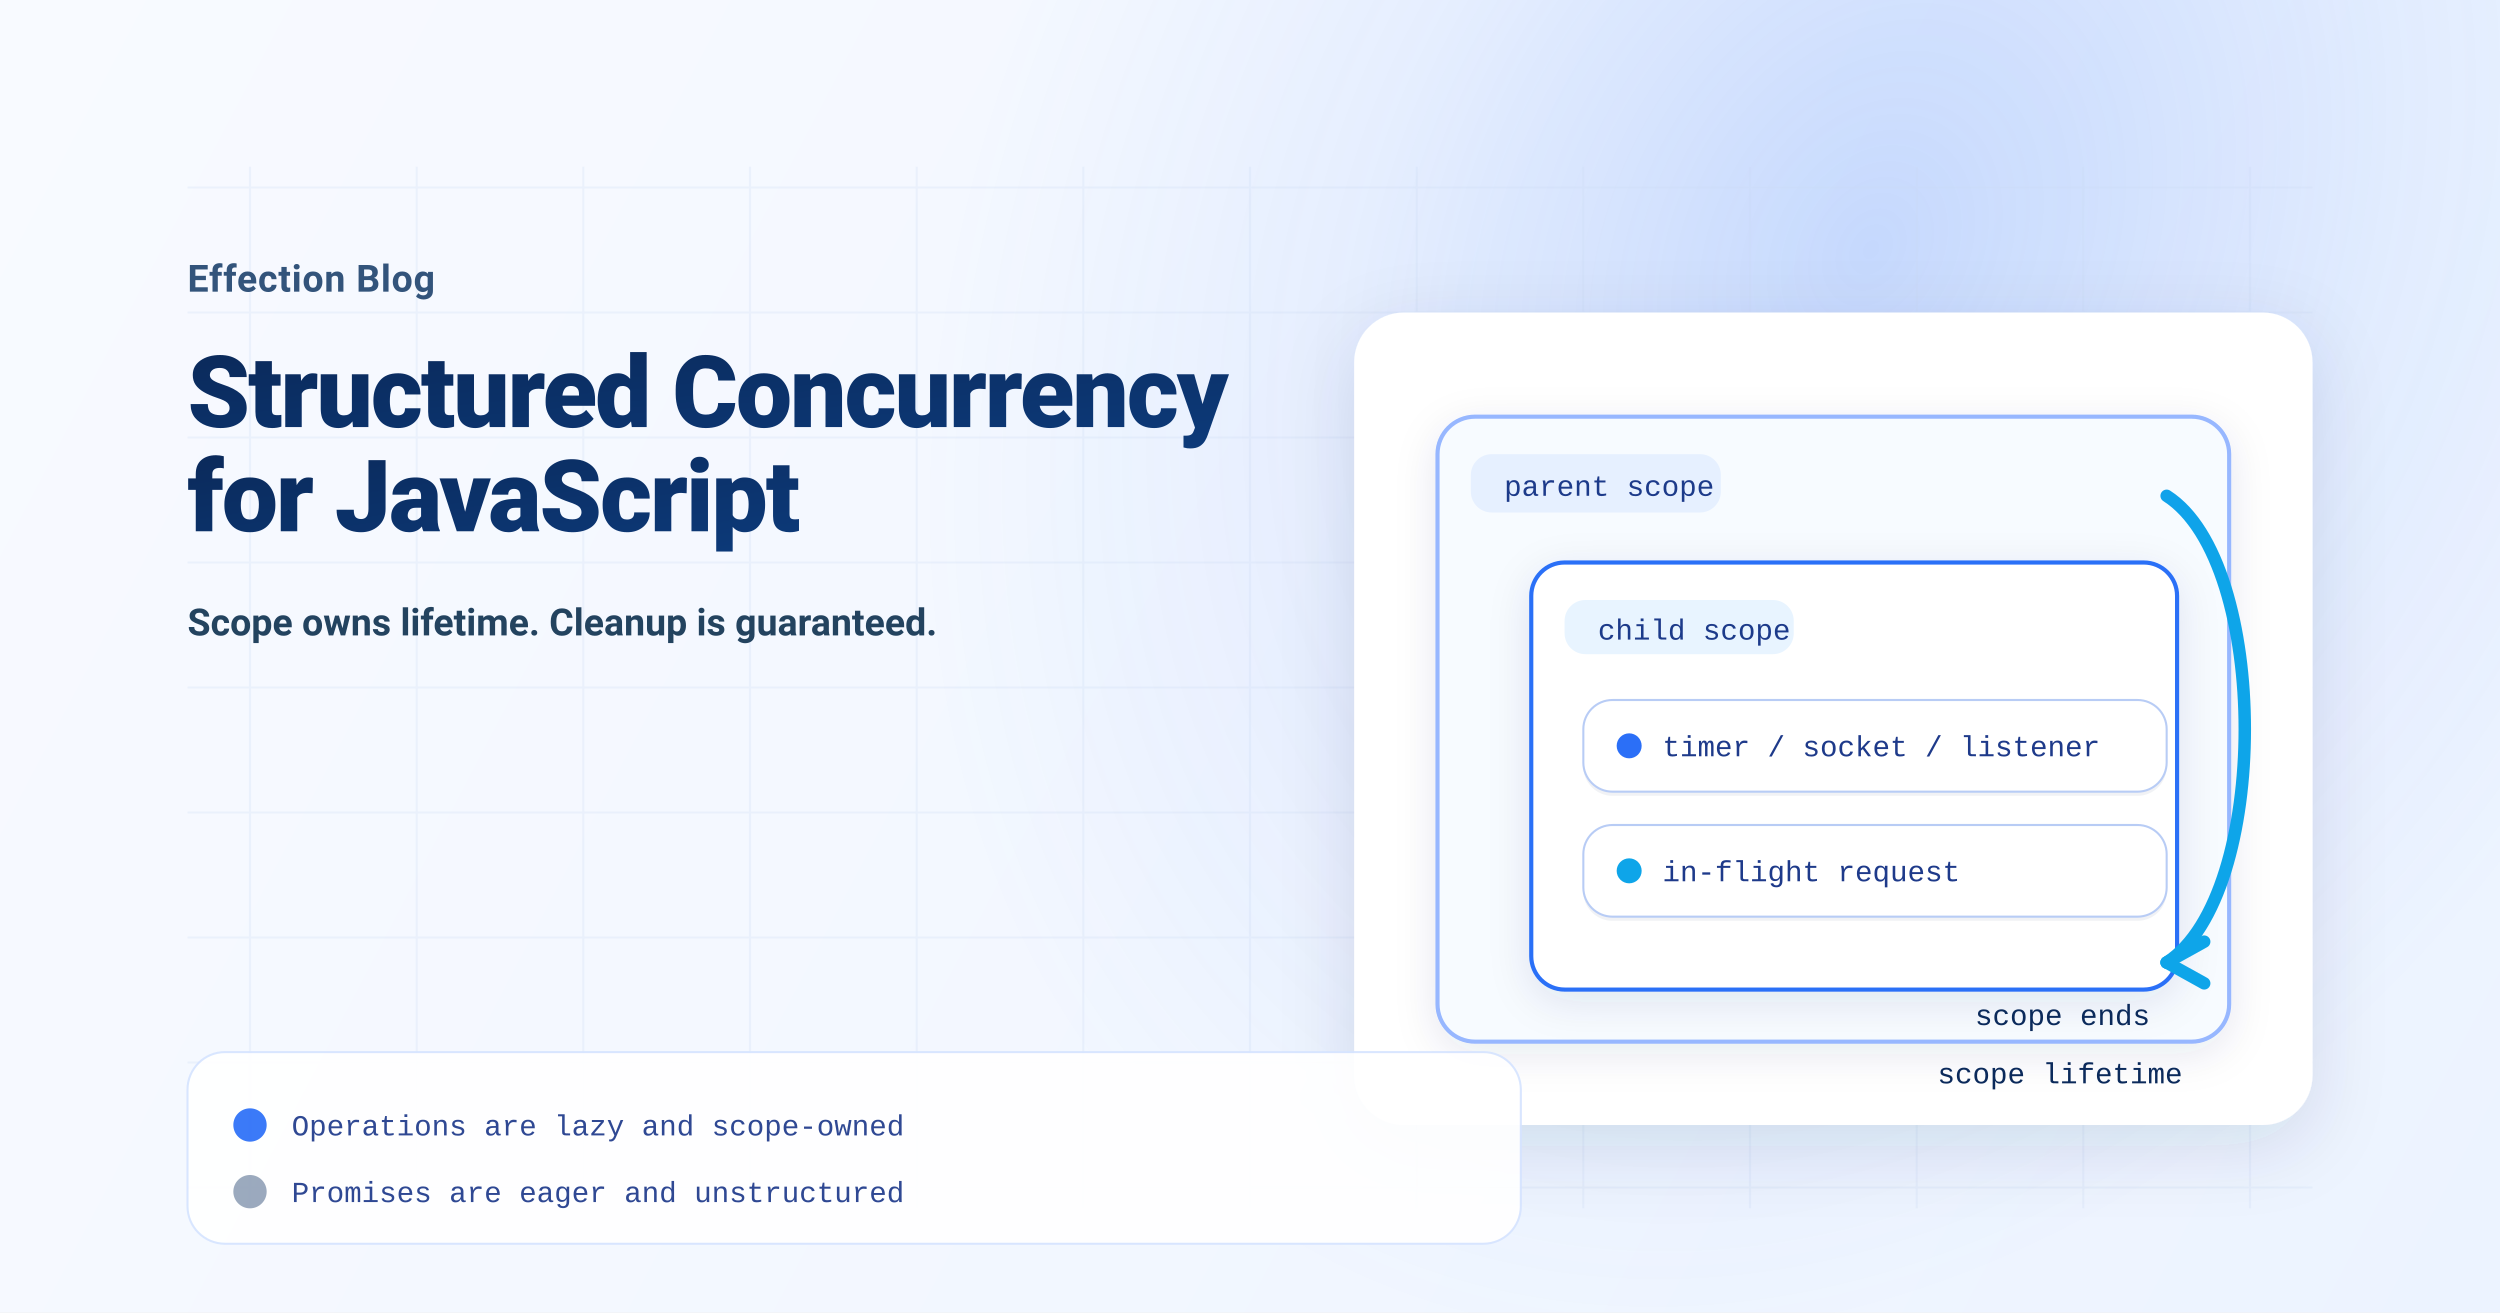
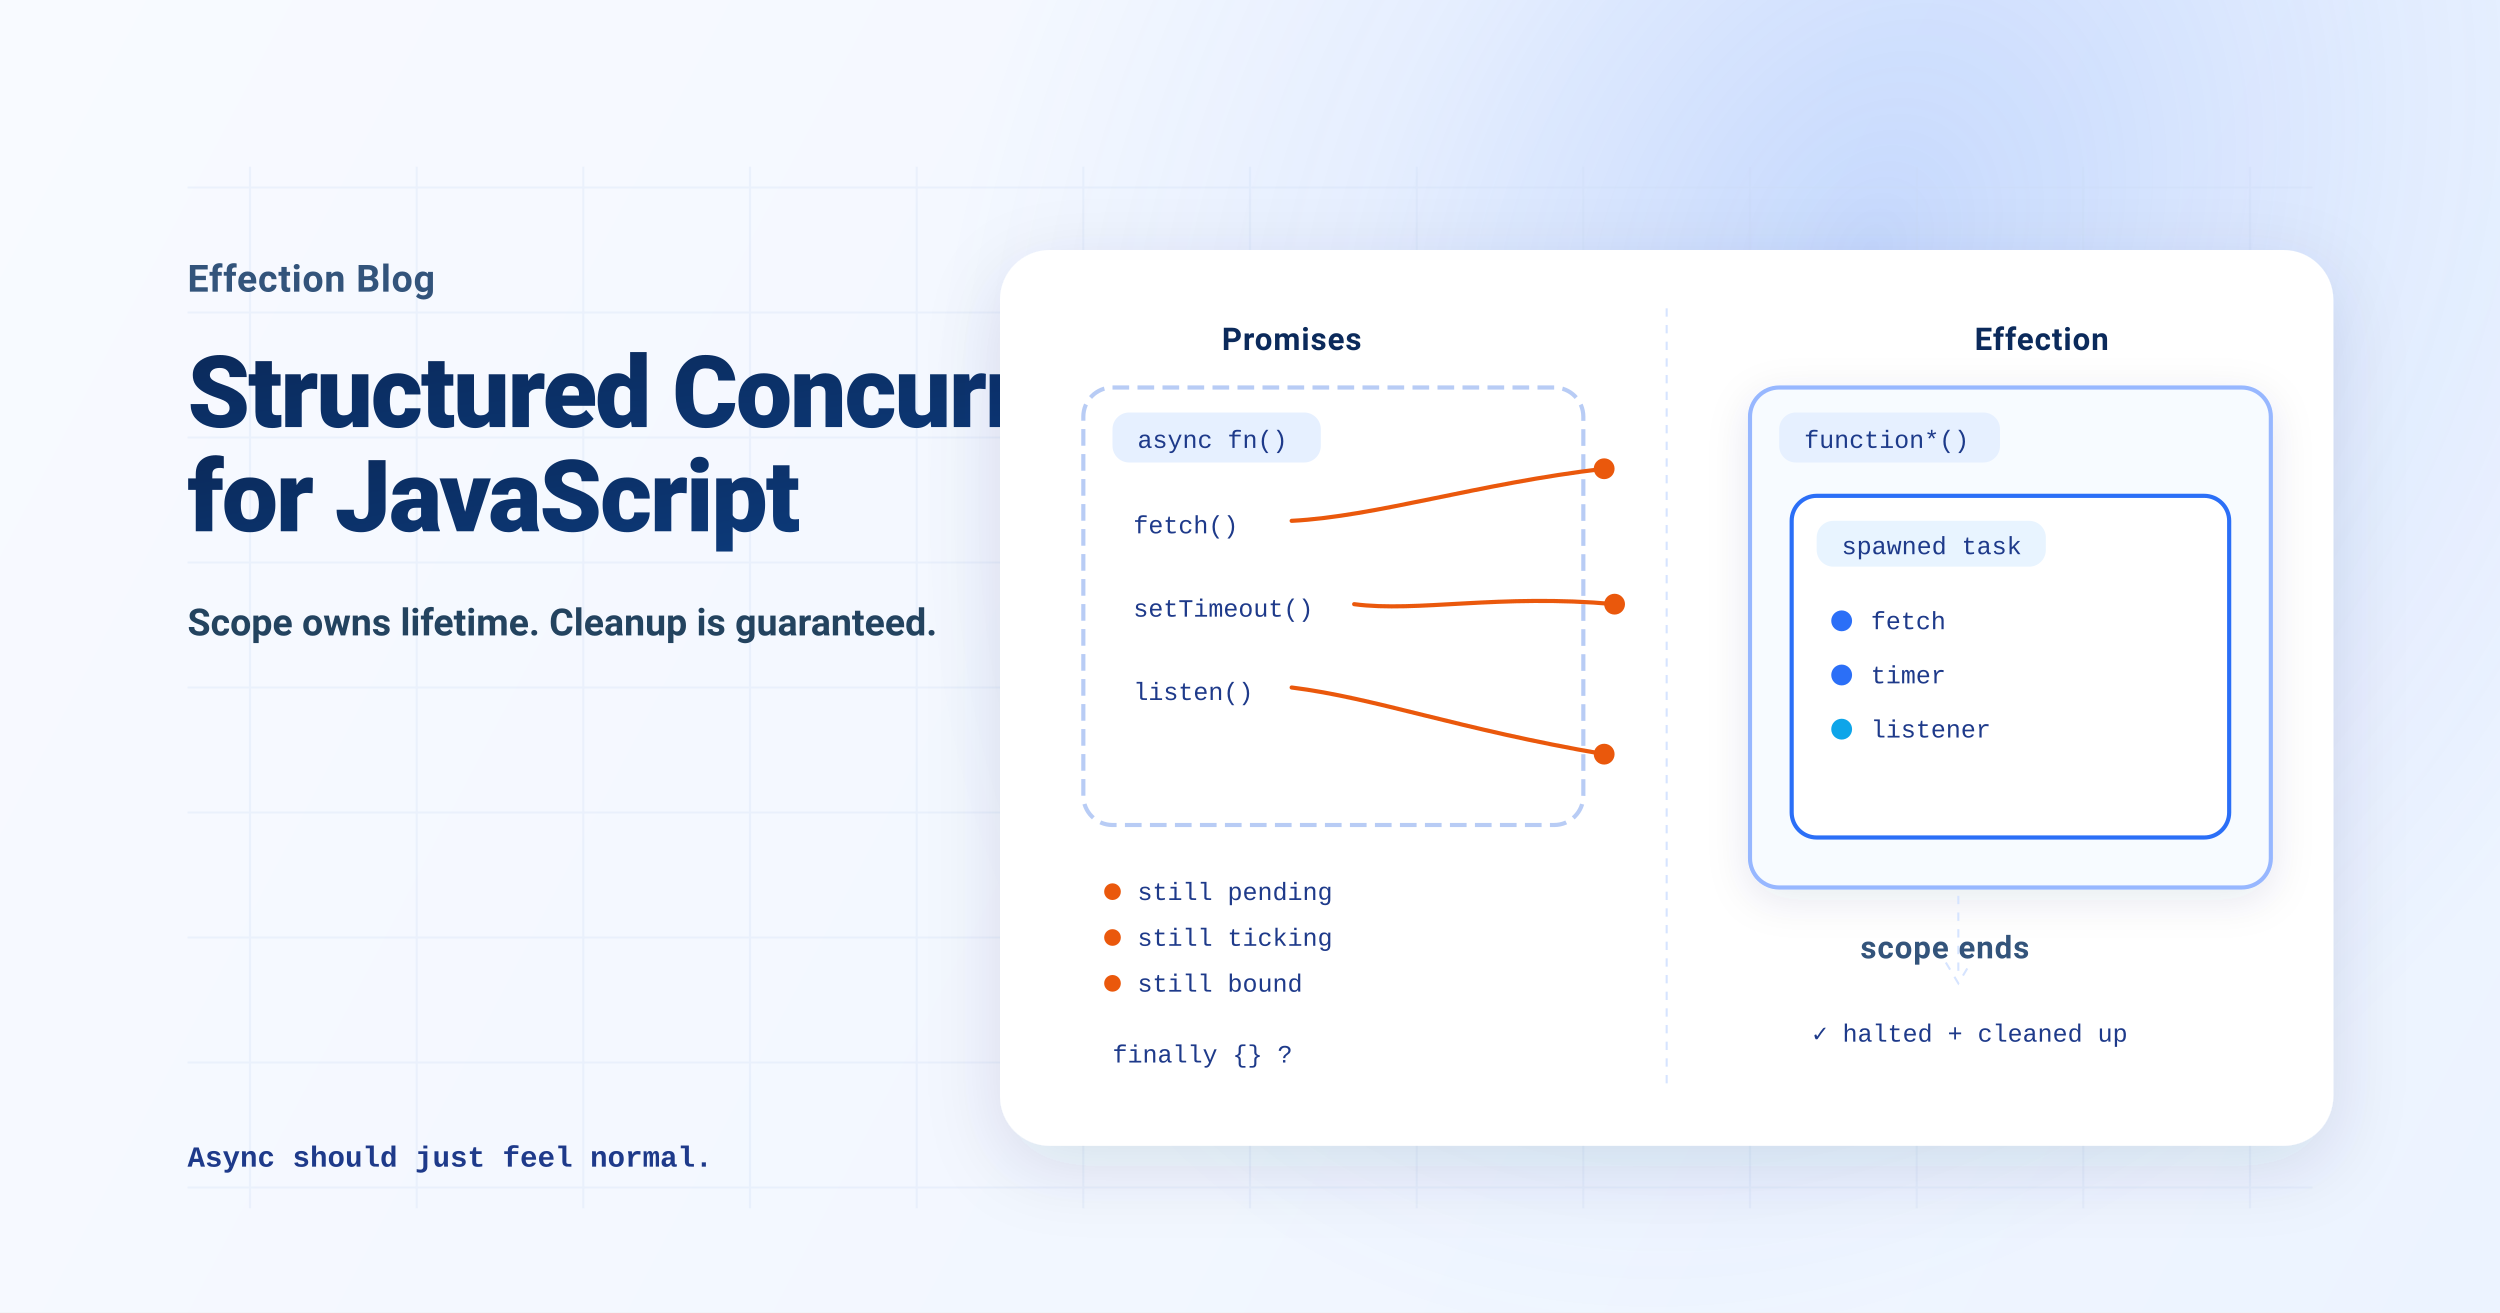
- <svg xmlns="http://www.w3.org/2000/svg" width="1200" height="630" viewBox="0 0 1200 630" fill="none" role="img" aria-label="Structured Concurrency for JavaScript - scope owns lifetime">
+ <svg xmlns="http://www.w3.org/2000/svg" width="1200" height="630" viewBox="0 0 1200 630" fill="none" role="img" aria-label="Structured Concurrency for JavaScript — Promises leak work out of bounds, Effection keeps everything inside the scope">
  <defs>
    <linearGradient id="bg-light-grad" x1="0" y1="0" x2="1200" y2="630" gradientUnits="userSpaceOnUse">
      <stop offset="0" stop-color="#F8FAFF" />
      <stop offset="0.55" stop-color="#F2F7FF" />
      <stop offset="1" stop-color="#ECF3FF" />
    </linearGradient>
    <radialGradient id="glow-light-grad" cx="0" cy="0" r="1" gradientUnits="userSpaceOnUse" gradientTransform="translate(900 120) rotate(120) scale(560 420)">
      <stop offset="0" stop-color="#2B6FF7" stop-opacity="0.22" />
      <stop offset="0.55" stop-color="#2B6FF7" stop-opacity="0.07" />
      <stop offset="1" stop-color="#2B6FF7" stop-opacity="0" />
    </radialGradient>
    <radialGradient id="glow-dark-grad" cx="0" cy="0" r="1" gradientUnits="userSpaceOnUse" gradientTransform="translate(900 120) rotate(120) scale(560 420)">
      <stop offset="0" stop-color="#60A5FA" stop-opacity="0.10" />
      <stop offset="0.55" stop-color="#60A5FA" stop-opacity="0.03" />
      <stop offset="1" stop-color="#60A5FA" stop-opacity="0" />
    </radialGradient>
    <linearGradient id="ink" x1="0" y1="0" x2="1" y2="1">
      <stop offset="0" stop-color="#0B2A5B" />
      <stop offset="1" stop-color="#0C3A7A" />
    </linearGradient>
-     <linearGradient id="accent" x1="340" y1="190" x2="930" y2="520" gradientUnits="userSpaceOnUse">
-       <stop offset="0" stop-color="#2B6FF7" />
-       <stop offset="1" stop-color="#0EA5E9" />
-     </linearGradient>
-     <linearGradient id="accent-dark" x1="340" y1="190" x2="930" y2="520" gradientUnits="userSpaceOnUse">
-       <stop offset="0" stop-color="#60A5FA" />
-       <stop offset="1" stop-color="#0EA5E9" />
-     </linearGradient>
    <filter id="softShadow-light" x="-40" y="-40" width="1280" height="710" filterUnits="userSpaceOnUse" color-interpolation-filters="sRGB">
      <feDropShadow dx="0" dy="10" stdDeviation="18" flood-color="#0B2A5B" flood-opacity="0.12" />
    </filter>
    <filter id="softShadow-dark" x="-40" y="-40" width="1280" height="710" filterUnits="userSpaceOnUse" color-interpolation-filters="sRGB">
      <feDropShadow dx="0" dy="10" stdDeviation="18" flood-color="#000000" flood-opacity="0.25" />
    </filter>
    <filter id="tinyShadow-light" x="-40" y="-40" width="1280" height="710" filterUnits="userSpaceOnUse" color-interpolation-filters="sRGB">
      <feDropShadow dx="0" dy="5" stdDeviation="10" flood-color="#0B2A5B" flood-opacity="0.10" />
    </filter>
    <filter id="tinyShadow-dark" x="-40" y="-40" width="1280" height="710" filterUnits="userSpaceOnUse" color-interpolation-filters="sRGB">
      <feDropShadow dx="0" dy="5" stdDeviation="10" flood-color="#000000" flood-opacity="0.20" />
    </filter>
    <style>
    /* ---- Font stacks ---- */
    .title {
      font-family: ui-sans-serif, system-ui, -apple-system, Segoe UI,
        Roboto, Helvetica, Arial, "Apple Color Emoji", "Segoe UI Emoji";
      font-size: 48px;
      font-weight: 800;
      letter-spacing: -0.02em;
    }
    .subtitle {
      font-family: ui-sans-serif, system-ui, -apple-system, Segoe UI,
        Roboto, Helvetica, Arial, "Apple Color Emoji", "Segoe UI Emoji";
      font-size: 18px;
      font-weight: 600;
      letter-spacing: 0.02em;
      text-transform: uppercase;
    }
    .caption {
      font-family: ui-sans-serif, system-ui, -apple-system, Segoe UI,
        Roboto, Helvetica, Arial, "Apple Color Emoji", "Segoe UI Emoji";
      font-size: 18px;
      font-weight: 600;
    }
    .mono {
      font-family: ui-monospace, SFMono-Regular, Menlo, Monaco, Consolas,
        "Liberation Mono", "Courier New", monospace;
      font-size: 14px;
+     }
+     .mono-sm {
+       font-family: ui-monospace, SFMono-Regular, Menlo, Monaco, Consolas,
+         "Liberation Mono", "Courier New", monospace;
+       font-size: 12px;
+     }
+     .label {
+       font-family: ui-sans-serif, system-ui, -apple-system, Segoe UI,
+         Roboto, Helvetica, Arial, "Apple Color Emoji", "Segoe UI Emoji";
+       font-size: 15px;
+       font-weight: 700;
+       letter-spacing: 0.03em;
+       text-transform: uppercase;
    }

    /* ---- Light mode (default) ---- */
    .bg-light       { display: block; }
    .bg-dark        { display: none; }
    .glow-light     { display: block; }
    .glow-dark      { display: none; }
    .shadow-light   { display: block; }
    .shadow-dark    { display: none; }
-     .arrow-light    { display: block; }
-     .arrow-dark     { display: none; }

    .grid           { opacity: 0.25; }
    .grid-line      { stroke: #C9D9F2; stroke-width: 1; }

    .card           { fill: #FFFFFF; }
+     .divider        { stroke: #D6E4FF; stroke-dasharray: 4 4; stroke-width: 1; }
+ 
+     /* Left side: Promises (broken) */
+     .dashed-boundary { stroke: #B8CCF5; stroke-width: 2; stroke-dasharray: 8 4;
+                        fill: none; }
+     .dashed-label   { fill: #E6F0FF; }
+     .leak-line      { stroke: #EA580C; stroke-width: 2; fill: none; }
+     .leak-dot       { fill: #EA580C; }
+     .leak-text      { fill: #EA580C; }
+     .uncertain-text { fill: #EA580C; }
+ 
+     /* Right side: Effection (structured) */
    .scope-parent   { fill: #F7FBFF; stroke: #97B7FF; stroke-width: 2; }
    .scope-label    { fill: #E6F0FF; }
    .scope-child    { fill: #FFFFFF; stroke: #2B6FF7; stroke-width: 2; }
    .scope-child-label { fill: #E8F4FF; }
-     .pill           { fill: #FFFFFF; stroke: #B8CCF5; stroke-width: 1; }
-     .pill-shadow    { fill: #0B2A5B; opacity: 0.06; }
-     .legend         { fill: #FFFFFF; stroke: #D6E4FF; stroke-width: 1; }
- 
+     .dot-primary    { fill: #2B6FF7; }
+     .dot-secondary  { fill: #0EA5E9; }
+     .check-text     { fill: #16A34A; }
+ 
+     /* Shared text */
    .title          { fill: url(#ink); }
    .subtitle       { fill: #33547B; }
    .caption        { fill: #23435F; }
    .mono           { fill: #1e3a8a; }
-     .mono-label     { fill: #0B2A5B; }
- 
-     .dot-primary    { fill: #2B6FF7; }
-     .dot-secondary  { fill: #0EA5E9; }
-     .dot-muted      { fill: #94A3B8; }
+     .mono-sm        { fill: #1e3a8a; }
+     .label          { fill: #33547B; }
+     .label-heading  { fill: #0B2A5B; }

    /* ---- Dark mode ---- */
    @media (prefers-color-scheme: dark) {
      .bg-light       { display: none; }
      .bg-dark        { display: block; }
      .glow-light     { display: none; }
      .glow-dark      { display: block; }
      .shadow-light   { display: none; }
      .shadow-dark    { display: block; }
-       .arrow-light    { display: none; }
-       .arrow-dark     { display: block; }

      .grid           { opacity: 0.20; }
      .grid-line      { stroke: #374151; }

      .card           { fill: #1F2937; }
+       .divider        { stroke: #374151; }
+ 
+       .dashed-boundary { stroke: #4B5563; }
+       .dashed-label   { fill: #1E3A8A; }
+       .leak-line      { stroke: #FB923C; }
+       .leak-dot       { fill: #FB923C; }
+       .leak-text      { fill: #FB923C; }
+       .uncertain-text { fill: #FB923C; }
+ 
      .scope-parent   { fill: #111827; stroke: #374151; }
      .scope-label    { fill: #1E3A8A; }
      .scope-child    { fill: #1F2937; stroke: #60A5FA; }
      .scope-child-label { fill: #1E3A8A; }
-       .pill           { fill: #1F2937; stroke: #374151; }
-       .pill-shadow    { fill: #000000; opacity: 0.15; }
-       .legend         { fill: #1F2937; stroke: #374151; }
+       .dot-primary    { fill: #60A5FA; }
+       .dot-secondary  { fill: #0EA5E9; }
+       .check-text     { fill: #4ADE80; }

      .title          { fill: #F3F4F6; }
      .subtitle       { fill: #9CA3AF; }
      .caption        { fill: #D1D5DB; }
      .mono           { fill: #E5E7EB; }
-       .mono-label     { fill: #D1D5DB; }
- 
-       .dot-primary    { fill: #60A5FA; }
-       .dot-secondary  { fill: #0EA5E9; }
-       .dot-muted      { fill: #94A3B8; }
+       .mono-sm        { fill: #E5E7EB; }
+       .label          { fill: #9CA3AF; }
+       .label-heading  { fill: #F3F4F6; }
    }
    </style>
  </defs>
  <rect class="bg-light" x="0" y="0" width="1200" height="630" fill="url(#bg-light-grad)" />
  <rect class="bg-dark" x="0" y="0" width="1200" height="630" fill="#111827" />
  <rect class="glow-light" x="0" y="0" width="1200" height="630" fill="url(#glow-light-grad)" />
  <rect class="glow-dark" x="0" y="0" width="1200" height="630" fill="url(#glow-dark-grad)" />
  <g class="grid">
    <path class="grid-line" d="M90 90H1110" />
    <path class="grid-line" d="M90 150H1110" />
    <path class="grid-line" d="M90 210H1110" />
    <path class="grid-line" d="M90 270H1110" />
    <path class="grid-line" d="M90 330H1110" />
    <path class="grid-line" d="M90 390H1110" />
    <path class="grid-line" d="M90 450H1110" />
    <path class="grid-line" d="M90 510H1110" />
    <path class="grid-line" d="M90 570H1110" />
    <path class="grid-line" d="M120 80V580" />
    <path class="grid-line" d="M200 80V580" />
    <path class="grid-line" d="M280 80V580" />
    <path class="grid-line" d="M360 80V580" />
    <path class="grid-line" d="M440 80V580" />
    <path class="grid-line" d="M520 80V580" />
    <path class="grid-line" d="M600 80V580" />
    <path class="grid-line" d="M680 80V580" />
    <path class="grid-line" d="M760 80V580" />
    <path class="grid-line" d="M840 80V580" />
    <path class="grid-line" d="M920 80V580" />
    <path class="grid-line" d="M1000 80V580" />
    <path class="grid-line" d="M1080 80V580" />
  </g>
  <text x="90" y="140" class="subtitle">Effection Blog</text>
  <text x="90" y="205" class="title">Structured Concurrency</text>
  <text x="90" y="255" class="title">for JavaScript</text>
  <text x="90" y="305" class="caption">Scope owns lifetime. Cleanup is guaranteed.</text>
  <g class="shadow-light" filter="url(#softShadow-light)">
-     <rect class="card" x="650" y="150" width="460" height="390" rx="24" />
+     <rect class="card" x="480" y="120" width="640" height="430" rx="24" />
  </g>
  <g class="shadow-dark" filter="url(#softShadow-dark)">
-     <rect class="card" x="650" y="150" width="460" height="390" rx="24" />
-   </g>
+     <rect class="card" x="480" y="120" width="640" height="430" rx="24" />
+   </g>
+   <line class="divider" x1="800" y1="148" x2="800" y2="522" />
+   <text x="620" y="168" class="label label-heading" text-anchor="middle">Promises</text>
+   <rect class="dashed-boundary" x="520" y="186" width="240" height="210" rx="14" />
+   <rect class="dashed-label" x="534" y="198" width="100" height="24" rx="8" />
+   <text x="546" y="215" class="mono-sm">async fn()</text>
+   <text x="544" y="256" class="mono-sm">fetch()</text>
+   <text x="544" y="296" class="mono-sm">setTimeout()</text>
+   <text x="544" y="336" class="mono-sm">listen()</text>
+   <path class="leak-line" d="M620 250 C660 248 710 232 770 225" stroke-linecap="round" />
+   <circle class="leak-dot" cx="770" cy="225" r="5" />
+   <path class="leak-line" d="M650 290 C680 294 720 285 775 290" stroke-linecap="round" />
+   <circle class="leak-dot" cx="775" cy="290" r="5" />
+   <path class="leak-line" d="M620 330 C660 335 700 350 770 362" stroke-linecap="round" />
+   <circle class="leak-dot" cx="770" cy="362" r="5" />
+   <circle class="leak-dot" cx="534" cy="428" r="4" />
+   <text x="546" y="432" class="mono-sm leak-text">still pending</text>
+   <circle class="leak-dot" cx="534" cy="450" r="4" />
+   <text x="546" y="454" class="mono-sm leak-text">still ticking</text>
+   <circle class="leak-dot" cx="534" cy="472" r="4" />
+   <text x="546" y="476" class="mono-sm leak-text">still bound</text>
+   <text x="534" y="510" class="mono-sm uncertain-text">finally {} ?</text>
+   <text x="980" y="168" class="label label-heading" text-anchor="middle">Effection</text>
  <g class="shadow-light" filter="url(#tinyShadow-light)">
-     <rect class="scope-parent" x="690" y="200" width="380" height="300" rx="18" />
-     <rect class="scope-label" x="706" y="218" width="120" height="28" rx="10" />
-     <text x="722" y="238" class="mono">parent scope</text>
+     <rect class="scope-parent" x="840" y="186" width="250" height="240" rx="14" />
+     <rect class="scope-label" x="854" y="198" width="106" height="24" rx="8" />
+     <text x="866" y="215" class="mono-sm">function*()</text>
  </g>
  <g class="shadow-dark" filter="url(#tinyShadow-dark)">
-     <rect class="scope-parent" x="690" y="200" width="380" height="300" rx="18" />
-     <rect class="scope-label" x="706" y="218" width="120" height="28" rx="10" />
-     <text x="722" y="238" class="mono">parent scope</text>
-   </g>
-   <g class="shadow-light" filter="url(#tinyShadow-light)">
-     <rect class="scope-child" x="735" y="270" width="310" height="205" rx="16" />
-     <rect class="scope-child-label" x="751" y="288" width="110" height="26" rx="10" />
-     <text x="767" y="307" class="mono">child scope</text>
-   </g>
-   <g class="shadow-dark" filter="url(#tinyShadow-dark)">
-     <rect class="scope-child" x="735" y="270" width="310" height="205" rx="16" />
-     <rect class="scope-child-label" x="751" y="288" width="110" height="26" rx="10" />
-     <text x="767" y="307" class="mono">child scope</text>
-   </g>
-   <g>
-     <rect class="pill-shadow" x="760" y="338" width="280" height="44" rx="14" />
-     <rect class="pill" x="760" y="336" width="280" height="44" rx="14" />
-     <circle class="dot-primary" cx="782" cy="358" r="6" />
-     <text x="798" y="363" class="mono">timer / socket / listener</text>
-     <rect class="pill-shadow" x="760" y="398" width="280" height="44" rx="14" />
-     <rect class="pill" x="760" y="396" width="280" height="44" rx="14" />
-     <circle class="dot-secondary" cx="782" cy="418" r="6" />
-     <text x="798" y="423" class="mono">in-flight request</text>
-   </g>
-   <g class="arrow-light">
-     <path d="M1040 238C1090 270 1090 430 1040 462" stroke="url(#accent)" stroke-width="6" stroke-linecap="round" fill="none" />
-     <path d="M1040 462L1058 452" stroke="url(#accent)" stroke-width="6" stroke-linecap="round" fill="none" />
-     <path d="M1040 462L1058 472" stroke="url(#accent)" stroke-width="6" stroke-linecap="round" fill="none" />
-   </g>
-   <g class="arrow-dark">
-     <path d="M1040 238C1090 270 1090 430 1040 462" stroke="url(#accent-dark)" stroke-width="6" stroke-linecap="round" fill="none" />
-     <path d="M1040 462L1058 452" stroke="url(#accent-dark)" stroke-width="6" stroke-linecap="round" fill="none" />
-     <path d="M1040 462L1058 472" stroke="url(#accent-dark)" stroke-width="6" stroke-linecap="round" fill="none" />
-   </g>
-   <text x="948" y="492" class="mono mono-label">scope ends</text>
-   <text x="930" y="520" class="mono mono-label">scope lifetime</text>
-   <g opacity="0.92">
-     <rect class="legend" x="90" y="505" width="640" height="92" rx="18" />
-     <circle class="dot-primary" cx="120" cy="540" r="8" />
-     <text x="140" y="545" class="mono">Operations are lazy and scope-owned</text>
-     <circle class="dot-muted" cx="120" cy="572" r="8" />
-     <text x="140" y="577" class="mono">Promises are eager and unstructured</text>
-   </g>
+     <rect class="scope-parent" x="840" y="186" width="250" height="240" rx="14" />
+     <rect class="scope-label" x="854" y="198" width="106" height="24" rx="8" />
+     <text x="866" y="215" class="mono-sm">function*()</text>
+   </g>
+   <rect class="scope-child" x="860" y="238" width="210" height="164" rx="12" />
+   <rect class="scope-child-label" x="872" y="250" width="110" height="22" rx="8" />
+   <text x="884" y="266" class="mono-sm">spawned task</text>
+   <circle class="dot-primary" cx="884" cy="298" r="5" />
+   <text x="898" y="302" class="mono-sm">fetch</text>
+   <circle class="dot-primary" cx="884" cy="324" r="5" />
+   <text x="898" y="328" class="mono-sm">timer</text>
+   <circle class="dot-secondary" cx="884" cy="350" r="5" />
+   <text x="898" y="354" class="mono-sm">listener</text>
+   <text x="893" y="460" class="mono-sm label">scope ends</text>
+   <line x1="940" y1="430" x2="940" y2="468" class="divider" stroke-dasharray="none" stroke-width="2" />
+   <path d="M934 462 L940 472 L946 462" class="divider" stroke-dasharray="none" stroke-width="2" fill="none" />
+   <text x="870" y="500" class="mono-sm check-text">✓ halted + cleaned up</text>
+   <text x="90" y="560" class="mono caption">Async should just feel normal.</text>
</svg>
